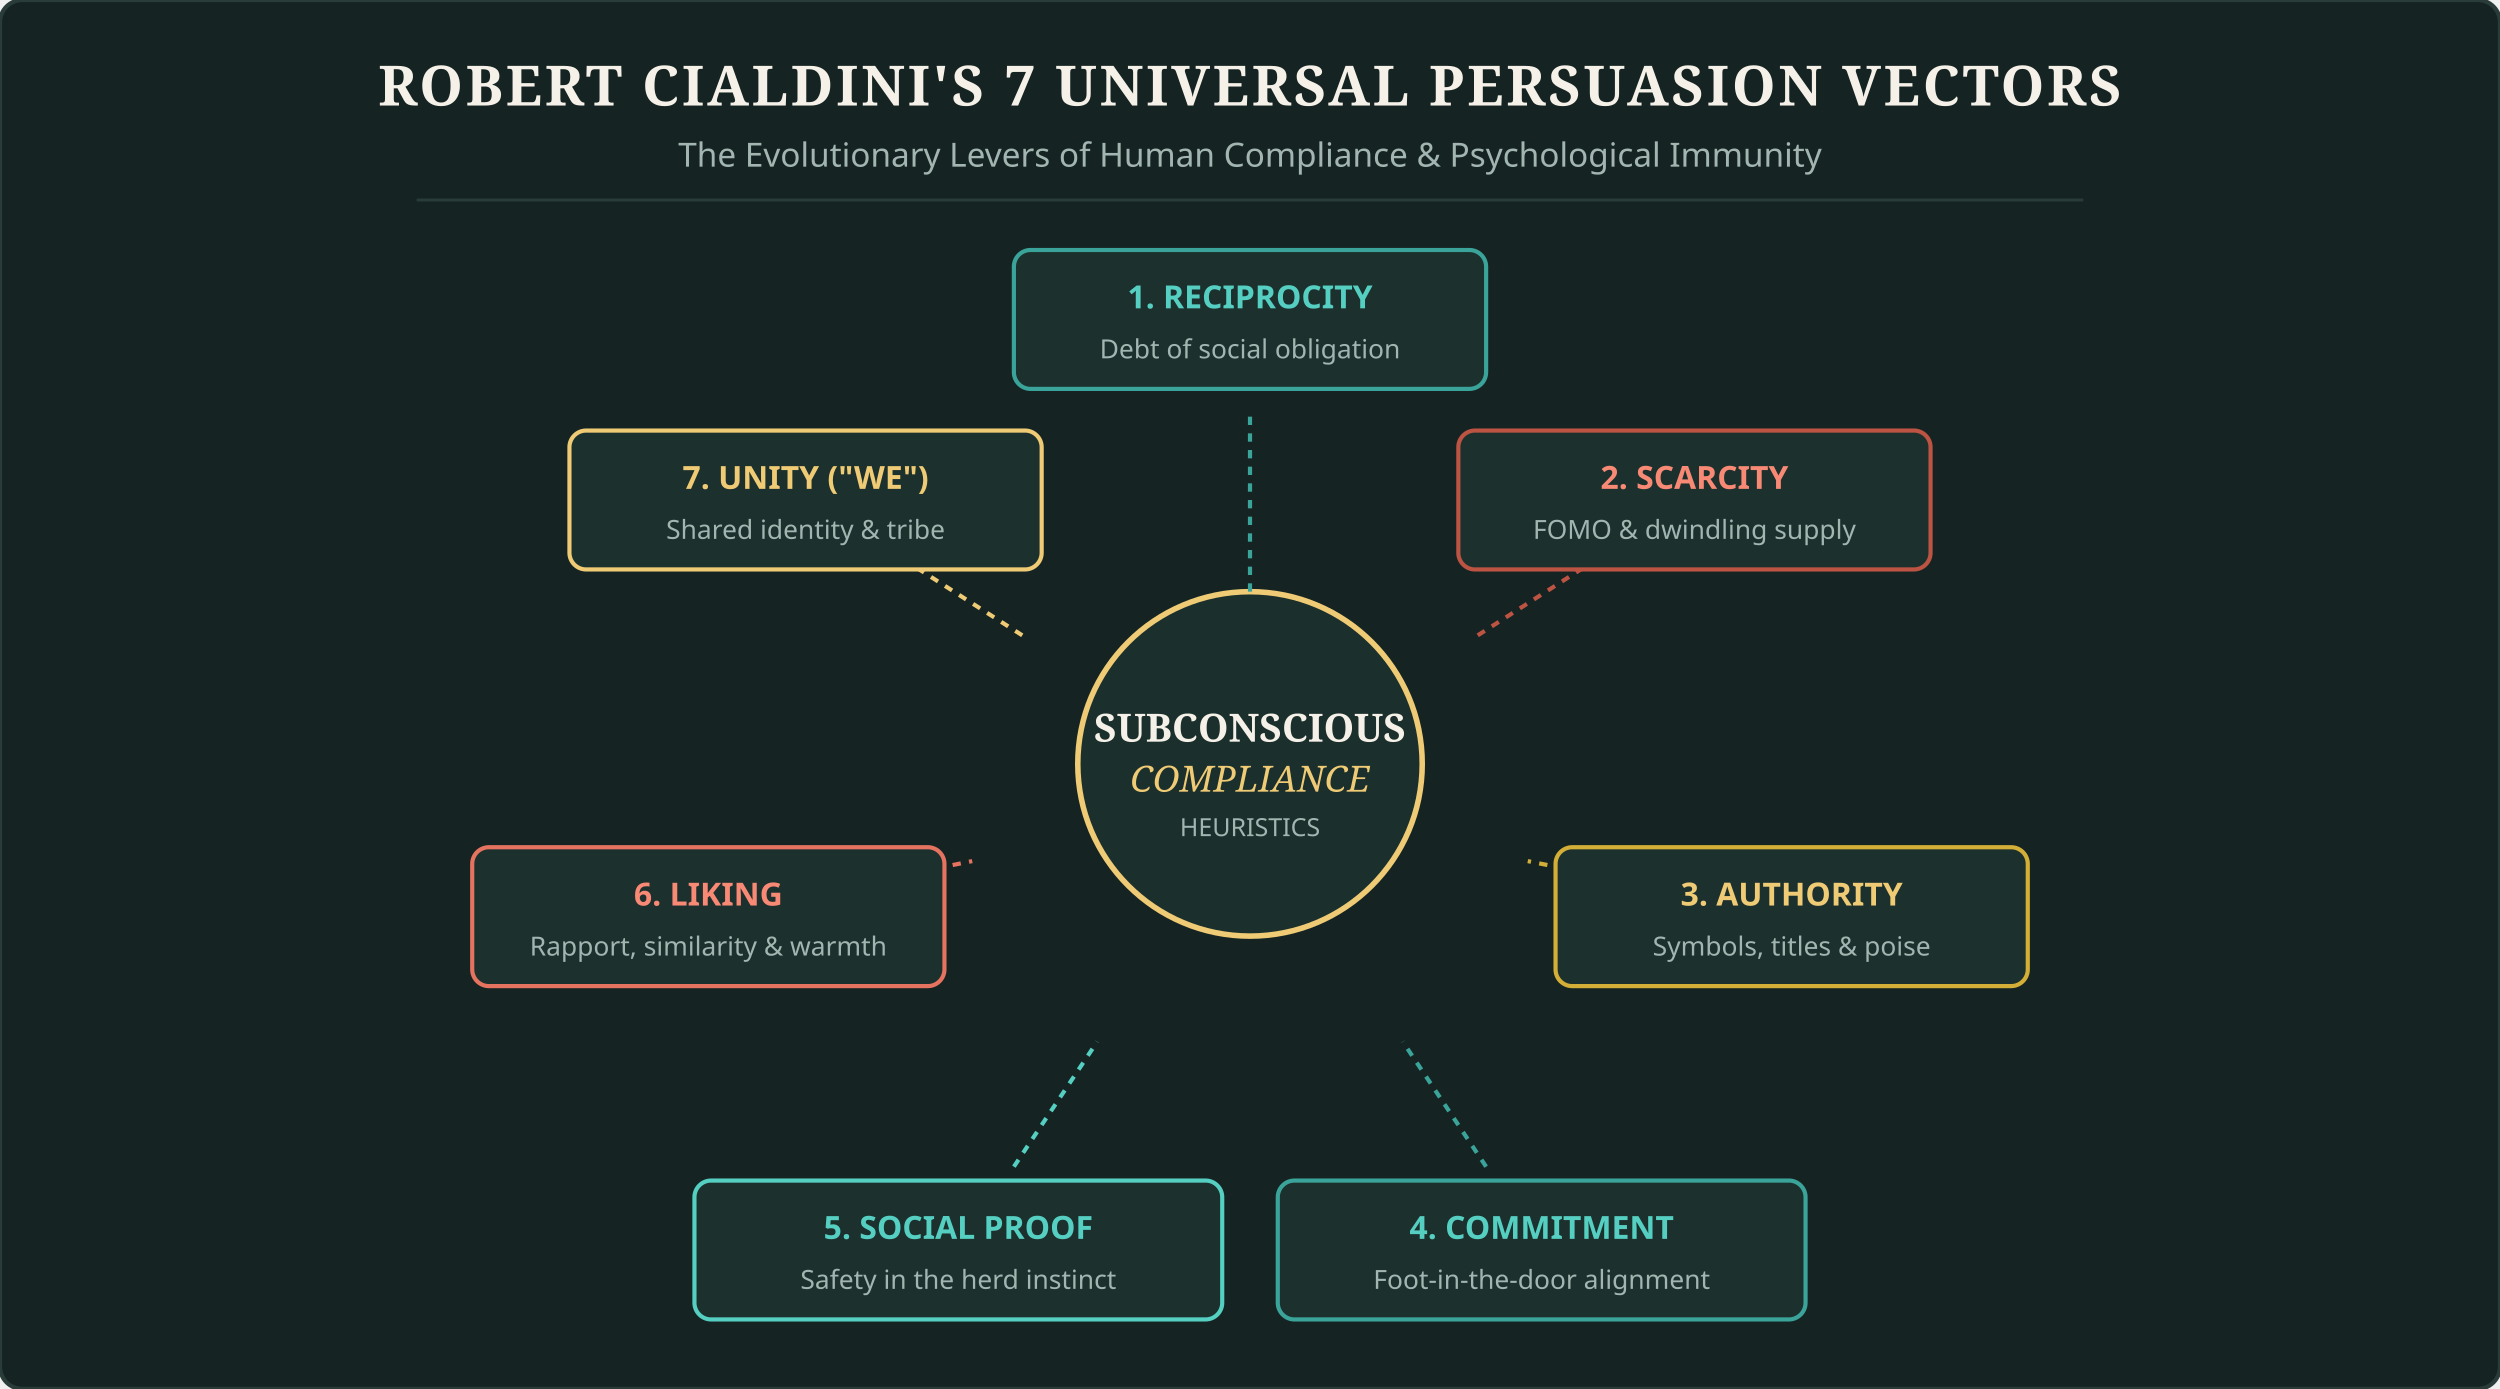
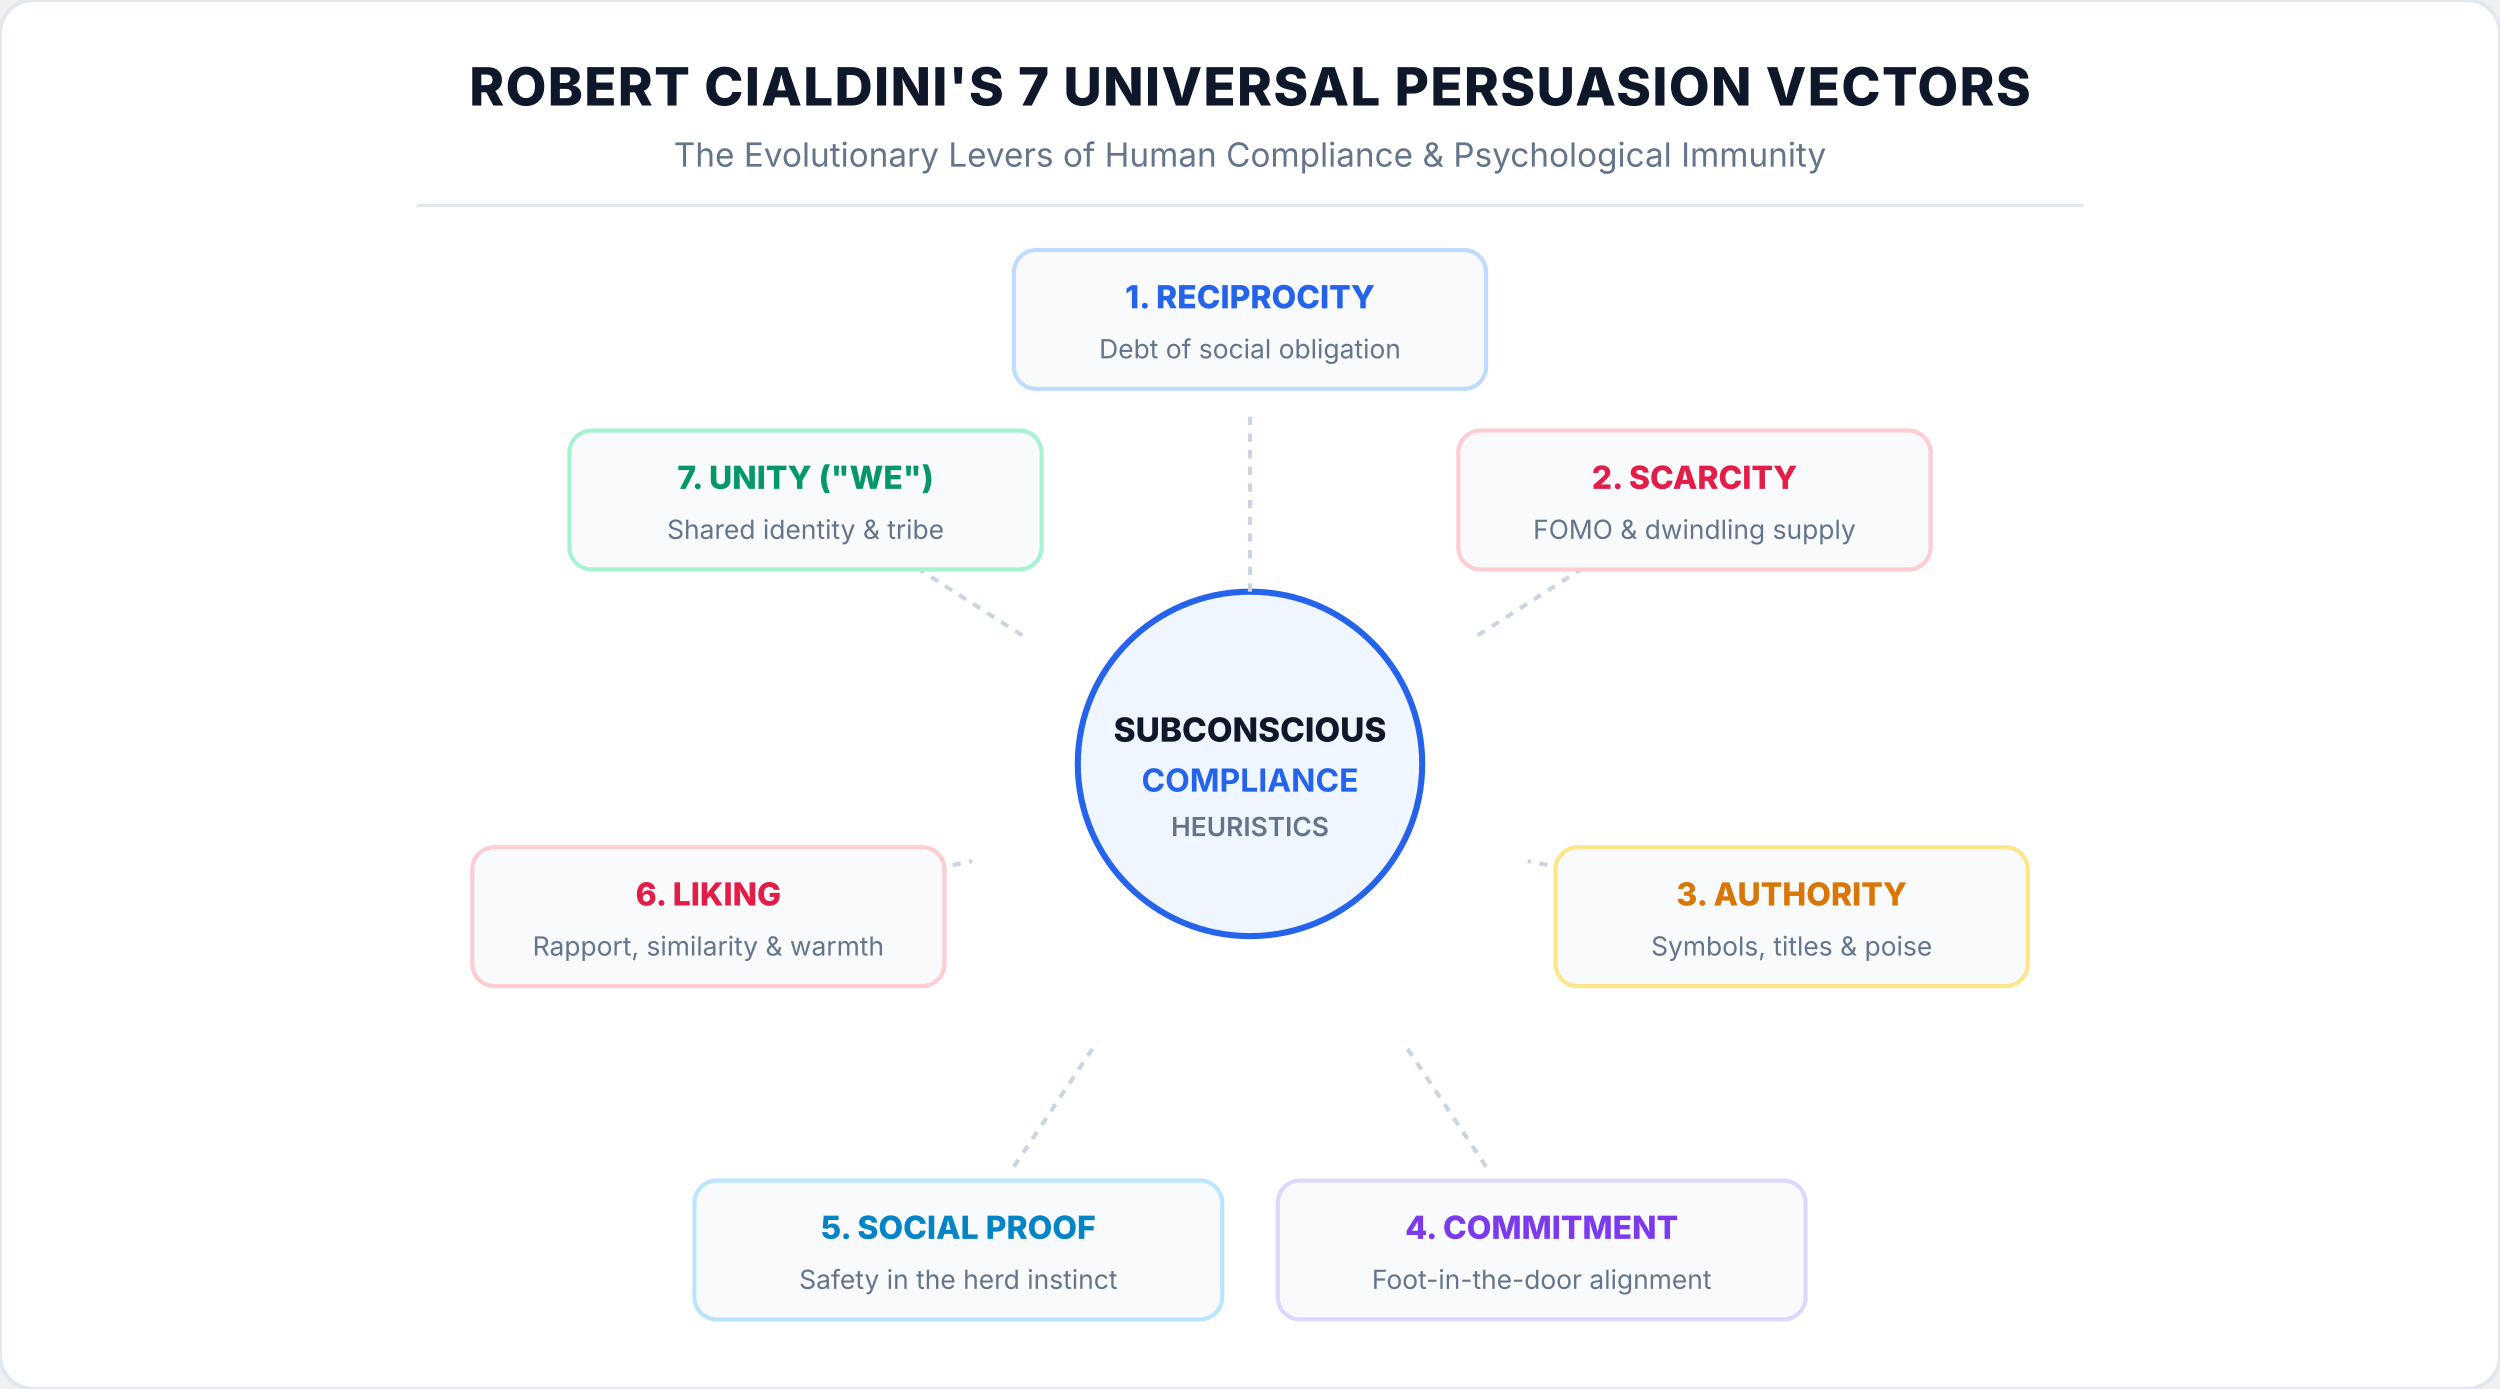
<svg xmlns="http://www.w3.org/2000/svg" viewBox="0 0 900 500" width="100%" height="100%">
-   <rect width="900" height="500" rx="8" fill="#152422" stroke="#2a3c39" stroke-width="1.5" />
-   <text x="450" y="38" text-anchor="middle" font-family="'Iowan Old Style', Georgia, serif" font-size="20" font-weight="700" fill="#f5f1e8" letter-spacing="1">ROBERT CIALDINI'S 7 UNIVERSAL PERSUASION VECTORS</text>
-   <text x="450" y="60" text-anchor="middle" font-family="'Avenir Next', sans-serif" font-size="12" fill="#a2b5b0">The Evolutionary Levers of Human Compliance &amp; Psychological Immunity</text>
-   <line x1="150" y1="72" x2="750" y2="72" stroke="#2a3c39" stroke-width="1" />
+   <rect width="900" height="500" rx="12" fill="#ffffff" stroke="#e2e8f0" stroke-width="1.5" />
+   <text x="450" y="38" text-anchor="middle" font-family="'Plus Jakarta Sans', -apple-system, sans-serif" font-size="19" font-weight="800" fill="#0f172a" letter-spacing="0.5">ROBERT CIALDINI'S 7 UNIVERSAL PERSUASION VECTORS</text>
+   <text x="450" y="60" text-anchor="middle" font-family="'Plus Jakarta Sans', -apple-system, sans-serif" font-size="12" fill="#64748b">The Evolutionary Levers of Human Compliance &amp; Psychological Immunity</text>
+   <line x1="150" y1="74" x2="750" y2="74" stroke="#e2e8f0" stroke-width="1.2" />
  <g transform="translate(450, 275)">
-     <circle cx="0" cy="0" r="62" fill="#1b2f2c" stroke="#f0cb75" stroke-width="2" />
-     <text x="0" y="-8" text-anchor="middle" font-family="'Iowan Old Style', serif" font-size="14" font-weight="700" fill="#f5f1e8">SUBCONSCIOUS</text>
-     <text x="0" y="10" text-anchor="middle" font-family="'Iowan Old Style', serif" font-size="13" font-style="italic" fill="#f0cb75">COMPLIANCE</text>
-     <text x="0" y="26" text-anchor="middle" font-family="'Avenir Next', sans-serif" font-size="9" fill="#a2b5b0">HEURISTICS</text>
+     <circle cx="0" cy="0" r="62" fill="#eff6ff" stroke="#2563eb" stroke-width="2.2" />
+     <text x="0" y="-8" text-anchor="middle" font-family="'Plus Jakarta Sans', -apple-system, sans-serif" font-size="12" font-weight="800" fill="#0f172a">SUBCONSCIOUS</text>
+     <text x="0" y="10" text-anchor="middle" font-family="'Plus Jakarta Sans', -apple-system, sans-serif" font-size="11.5" font-weight="700" fill="#2563eb">COMPLIANCE</text>
+     <text x="0" y="26" text-anchor="middle" font-family="'Plus Jakarta Sans', -apple-system, sans-serif" font-size="9.5" font-weight="600" fill="#64748b">HEURISTICS</text>
    <g transform="translate(0, -160)">
-       <line x1="0" y1="35" x2="0" y2="98" stroke="#3ba49a" stroke-width="1.5" stroke-dasharray="3 3" />
-       <rect x="-85" y="-25" width="170" height="50" rx="6" fill="#1c302d" stroke="#3ba49a" stroke-width="1.5" />
-       <text x="0" y="-4" text-anchor="middle" font-family="'Avenir Next', sans-serif" font-size="11.5" font-weight="800" fill="#55cfc1">1. RECIPROCITY</text>
-       <text x="0" y="14" text-anchor="middle" font-family="'Avenir Next', sans-serif" font-size="9.5" fill="#a2b5b0">Debt of social obligation</text>
+       <line x1="0" y1="35" x2="0" y2="98" stroke="#cbd5e1" stroke-width="1.5" stroke-dasharray="3 3" />
+       <rect x="-85" y="-25" width="170" height="50" rx="8" fill="#f8fafc" stroke="#bfdbfe" stroke-width="1.5" />
+       <text x="0" y="-4" text-anchor="middle" font-family="'Plus Jakarta Sans', -apple-system, sans-serif" font-size="11.5" font-weight="800" fill="#2563eb">1. RECIPROCITY</text>
+       <text x="0" y="14" text-anchor="middle" font-family="'Plus Jakarta Sans', -apple-system, sans-serif" font-size="9.5" fill="#64748b">Debt of social obligation</text>
    </g>
    <g transform="translate(160, -95)">
-       <line x1="-30" y1="18" x2="-80" y2="50" stroke="#bd5342" stroke-width="1.5" stroke-dasharray="3 3" />
-       <rect x="-85" y="-25" width="170" height="50" rx="6" fill="#1c302d" stroke="#bd5342" stroke-width="1.5" />
-       <text x="0" y="-4" text-anchor="middle" font-family="'Avenir Next', sans-serif" font-size="11.5" font-weight="800" fill="#f88975">2. SCARCITY</text>
-       <text x="0" y="14" text-anchor="middle" font-family="'Avenir Next', sans-serif" font-size="9.5" fill="#a2b5b0">FOMO &amp; dwindling supply</text>
+       <line x1="-30" y1="18" x2="-80" y2="50" stroke="#cbd5e1" stroke-width="1.5" stroke-dasharray="3 3" />
+       <rect x="-85" y="-25" width="170" height="50" rx="8" fill="#f8fafc" stroke="#fecdd3" stroke-width="1.5" />
+       <text x="0" y="-4" text-anchor="middle" font-family="'Plus Jakarta Sans', -apple-system, sans-serif" font-size="11.5" font-weight="800" fill="#e11d48">2. SCARCITY</text>
+       <text x="0" y="14" text-anchor="middle" font-family="'Plus Jakarta Sans', -apple-system, sans-serif" font-size="9.5" fill="#64748b">FOMO &amp; dwindling supply</text>
    </g>
    <g transform="translate(195, 55)">
-       <line x1="-35" y1="-8" x2="-95" y2="-20" stroke="#d4af37" stroke-width="1.5" stroke-dasharray="3 3" />
-       <rect x="-85" y="-25" width="170" height="50" rx="6" fill="#1c302d" stroke="#d4af37" stroke-width="1.5" />
-       <text x="0" y="-4" text-anchor="middle" font-family="'Avenir Next', sans-serif" font-size="11.5" font-weight="800" fill="#f0cb75">3. AUTHORITY</text>
-       <text x="0" y="14" text-anchor="middle" font-family="'Avenir Next', sans-serif" font-size="9.5" fill="#a2b5b0">Symbols, titles &amp; poise</text>
+       <line x1="-35" y1="-8" x2="-95" y2="-20" stroke="#cbd5e1" stroke-width="1.5" stroke-dasharray="3 3" />
+       <rect x="-85" y="-25" width="170" height="50" rx="8" fill="#f8fafc" stroke="#fde68a" stroke-width="1.5" />
+       <text x="0" y="-4" text-anchor="middle" font-family="'Plus Jakarta Sans', -apple-system, sans-serif" font-size="11.5" font-weight="800" fill="#d97706">3. AUTHORITY</text>
+       <text x="0" y="14" text-anchor="middle" font-family="'Plus Jakarta Sans', -apple-system, sans-serif" font-size="9.5" fill="#64748b">Symbols, titles &amp; poise</text>
    </g>
    <g transform="translate(105, 175)">
-       <line x1="-20" y1="-30" x2="-50" y2="-75" stroke="#3ba49a" stroke-width="1.5" stroke-dasharray="3 3" />
-       <rect x="-95" y="-25" width="190" height="50" rx="6" fill="#1c302d" stroke="#3ba49a" stroke-width="1.5" />
-       <text x="0" y="-4" text-anchor="middle" font-family="'Avenir Next', sans-serif" font-size="11.5" font-weight="800" fill="#55cfc1">4. COMMITMENT</text>
-       <text x="0" y="14" text-anchor="middle" font-family="'Avenir Next', sans-serif" font-size="9.5" fill="#a2b5b0">Foot-in-the-door alignment</text>
+       <line x1="-20" y1="-30" x2="-50" y2="-75" stroke="#cbd5e1" stroke-width="1.5" stroke-dasharray="3 3" />
+       <rect x="-95" y="-25" width="190" height="50" rx="8" fill="#f8fafc" stroke="#ddd6fe" stroke-width="1.5" />
+       <text x="0" y="-4" text-anchor="middle" font-family="'Plus Jakarta Sans', -apple-system, sans-serif" font-size="11.5" font-weight="800" fill="#7c3aed">4. COMMITMENT</text>
+       <text x="0" y="14" text-anchor="middle" font-family="'Plus Jakarta Sans', -apple-system, sans-serif" font-size="9.5" fill="#64748b">Foot-in-the-door alignment</text>
    </g>
    <g transform="translate(-105, 175)">
-       <line x1="20" y1="-30" x2="50" y2="-75" stroke="#55cfc1" stroke-width="1.5" stroke-dasharray="3 3" />
-       <rect x="-95" y="-25" width="190" height="50" rx="6" fill="#1c302d" stroke="#55cfc1" stroke-width="1.5" />
-       <text x="0" y="-4" text-anchor="middle" font-family="'Avenir Next', sans-serif" font-size="11.5" font-weight="800" fill="#55cfc1">5. SOCIAL PROOF</text>
-       <text x="0" y="14" text-anchor="middle" font-family="'Avenir Next', sans-serif" font-size="9.5" fill="#a2b5b0">Safety in the herd instinct</text>
+       <line x1="20" y1="-30" x2="50" y2="-75" stroke="#cbd5e1" stroke-width="1.5" stroke-dasharray="3 3" />
+       <rect x="-95" y="-25" width="190" height="50" rx="8" fill="#f8fafc" stroke="#bae6fd" stroke-width="1.5" />
+       <text x="0" y="-4" text-anchor="middle" font-family="'Plus Jakarta Sans', -apple-system, sans-serif" font-size="11.5" font-weight="800" fill="#0284c7">5. SOCIAL PROOF</text>
+       <text x="0" y="14" text-anchor="middle" font-family="'Plus Jakarta Sans', -apple-system, sans-serif" font-size="9.5" fill="#64748b">Safety in the herd instinct</text>
    </g>
    <g transform="translate(-195, 55)">
-       <line x1="35" y1="-8" x2="95" y2="-20" stroke="#e5735f" stroke-width="1.5" stroke-dasharray="3 3" />
-       <rect x="-85" y="-25" width="170" height="50" rx="6" fill="#1c302d" stroke="#e5735f" stroke-width="1.5" />
-       <text x="0" y="-4" text-anchor="middle" font-family="'Avenir Next', sans-serif" font-size="11.5" font-weight="800" fill="#f88975">6. LIKING</text>
-       <text x="0" y="14" text-anchor="middle" font-family="'Avenir Next', sans-serif" font-size="9.5" fill="#a2b5b0">Rapport, similarity &amp; warmth</text>
+       <line x1="35" y1="-8" x2="95" y2="-20" stroke="#cbd5e1" stroke-width="1.5" stroke-dasharray="3 3" />
+       <rect x="-85" y="-25" width="170" height="50" rx="8" fill="#f8fafc" stroke="#fecdd3" stroke-width="1.5" />
+       <text x="0" y="-4" text-anchor="middle" font-family="'Plus Jakarta Sans', -apple-system, sans-serif" font-size="11.5" font-weight="800" fill="#e11d48">6. LIKING</text>
+       <text x="0" y="14" text-anchor="middle" font-family="'Plus Jakarta Sans', -apple-system, sans-serif" font-size="9.5" fill="#64748b">Rapport, similarity &amp; warmth</text>
    </g>
    <g transform="translate(-160, -95)">
-       <line x1="30" y1="18" x2="80" y2="50" stroke="#f0cb75" stroke-width="1.5" stroke-dasharray="3 3" />
-       <rect x="-85" y="-25" width="170" height="50" rx="6" fill="#1c302d" stroke="#f0cb75" stroke-width="1.5" />
-       <text x="0" y="-4" text-anchor="middle" font-family="'Avenir Next', sans-serif" font-size="11.5" font-weight="800" fill="#f0cb75">7. UNITY ("WE")</text>
-       <text x="0" y="14" text-anchor="middle" font-family="'Avenir Next', sans-serif" font-size="9.5" fill="#a2b5b0">Shared identity &amp; tribe</text>
+       <line x1="30" y1="18" x2="80" y2="50" stroke="#cbd5e1" stroke-width="1.5" stroke-dasharray="3 3" />
+       <rect x="-85" y="-25" width="170" height="50" rx="8" fill="#f8fafc" stroke="#a7f3d0" stroke-width="1.5" />
+       <text x="0" y="-4" text-anchor="middle" font-family="'Plus Jakarta Sans', -apple-system, sans-serif" font-size="11.5" font-weight="800" fill="#059669">7. UNITY ("WE")</text>
+       <text x="0" y="14" text-anchor="middle" font-family="'Plus Jakarta Sans', -apple-system, sans-serif" font-size="9.5" fill="#64748b">Shared identity &amp; tribe</text>
    </g>
  </g>
</svg>
